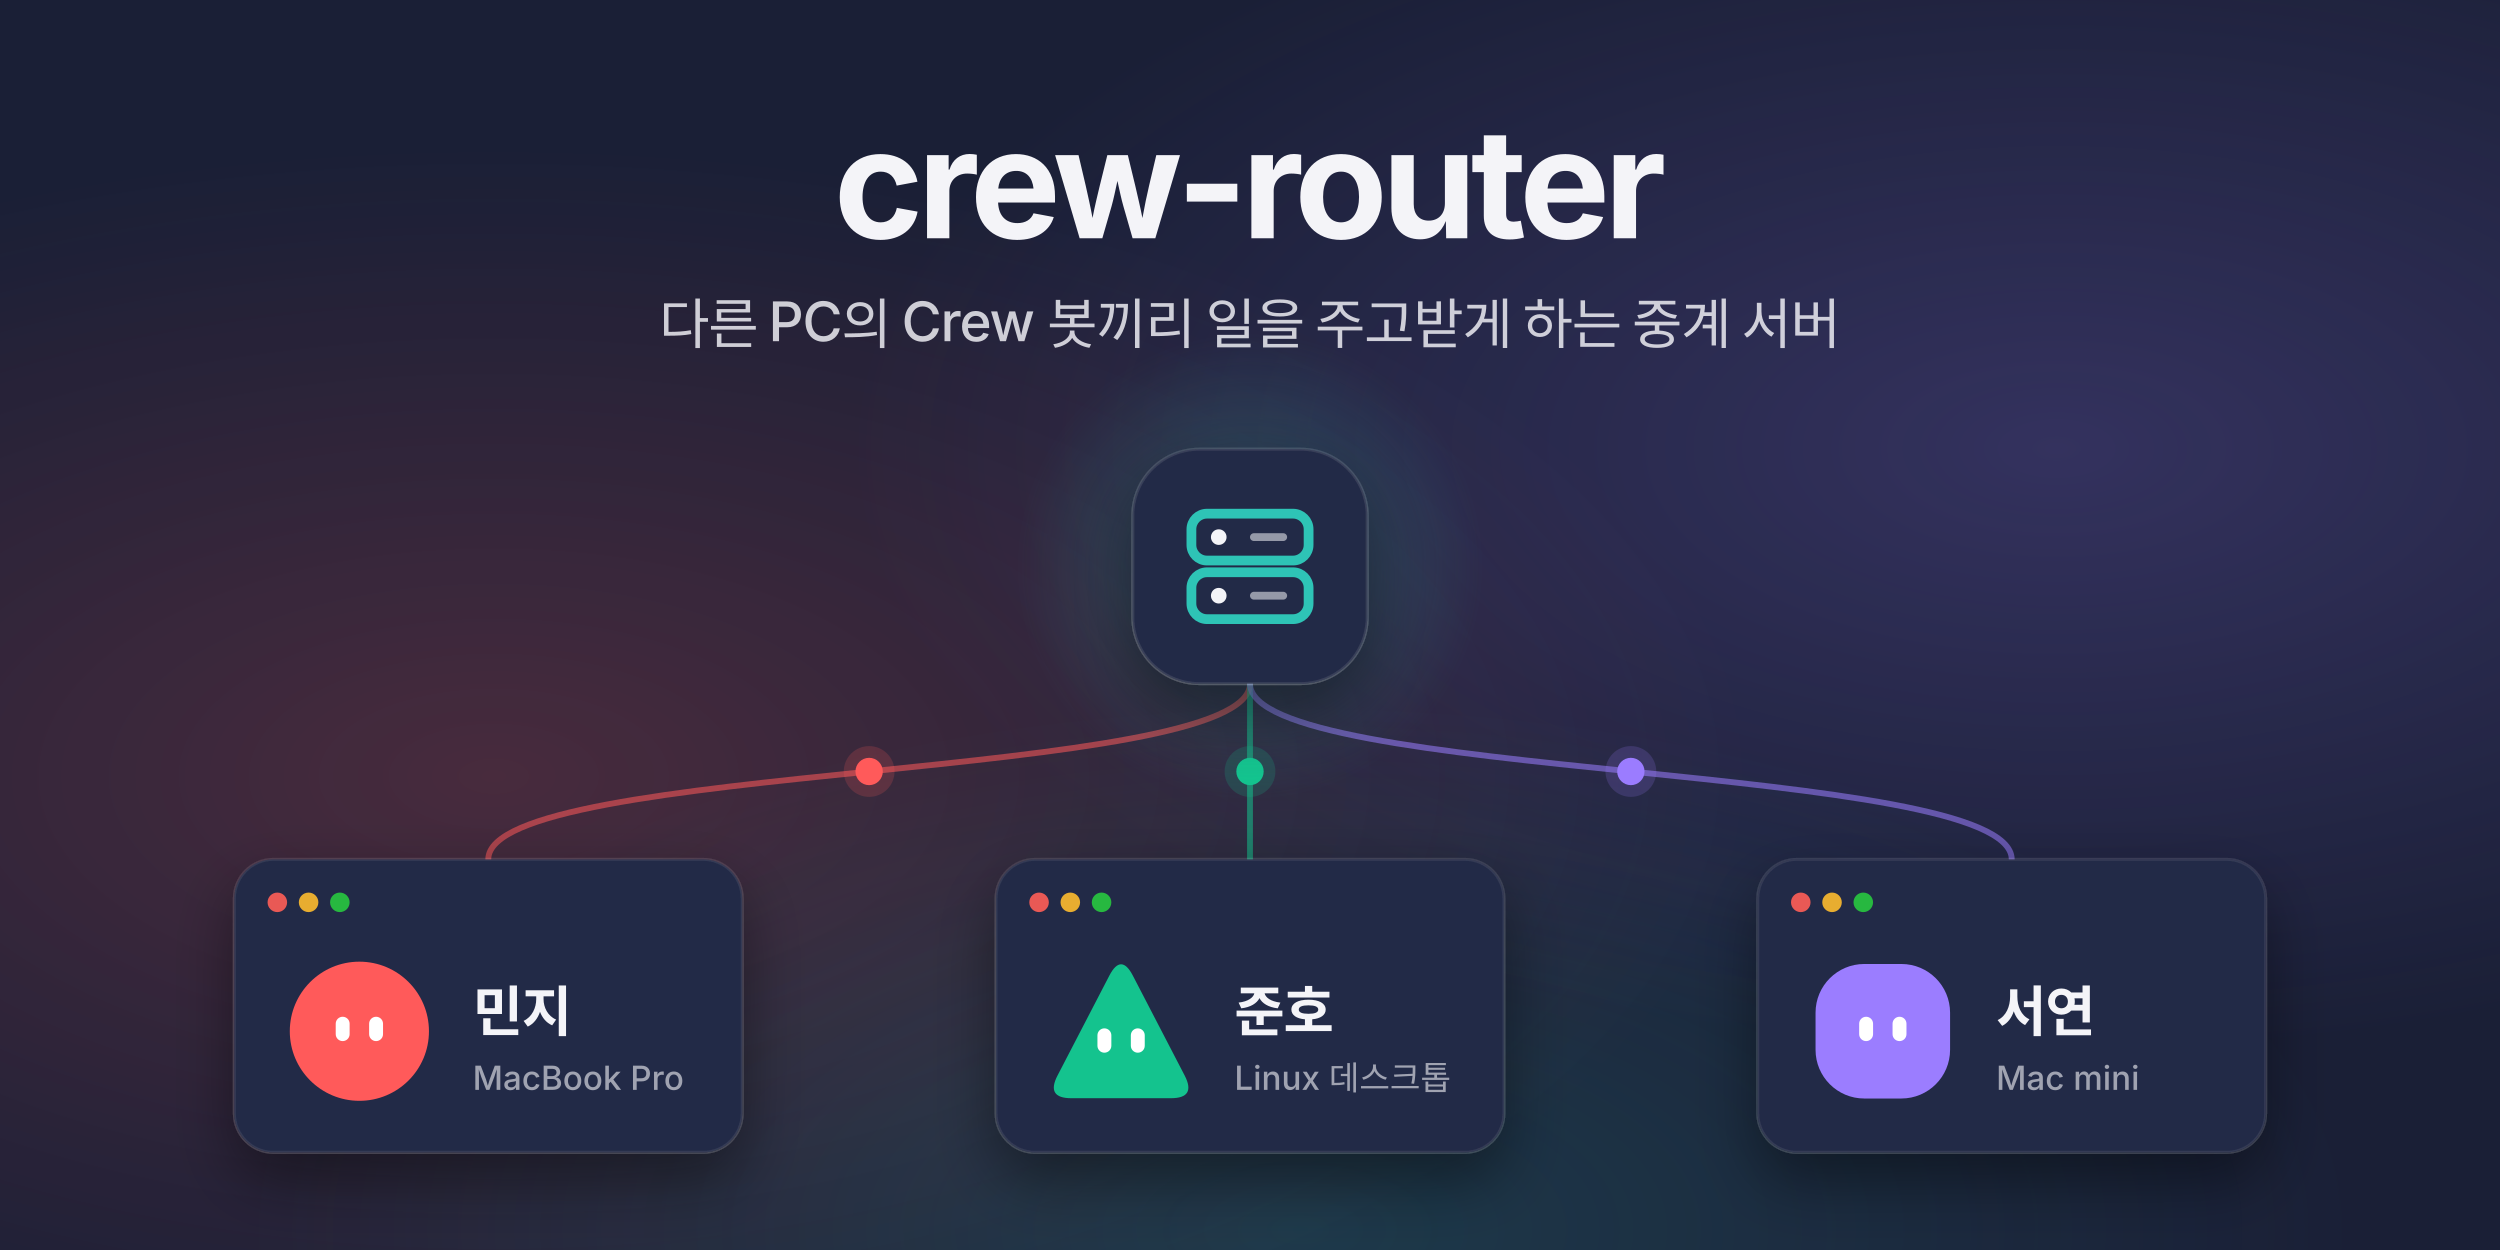
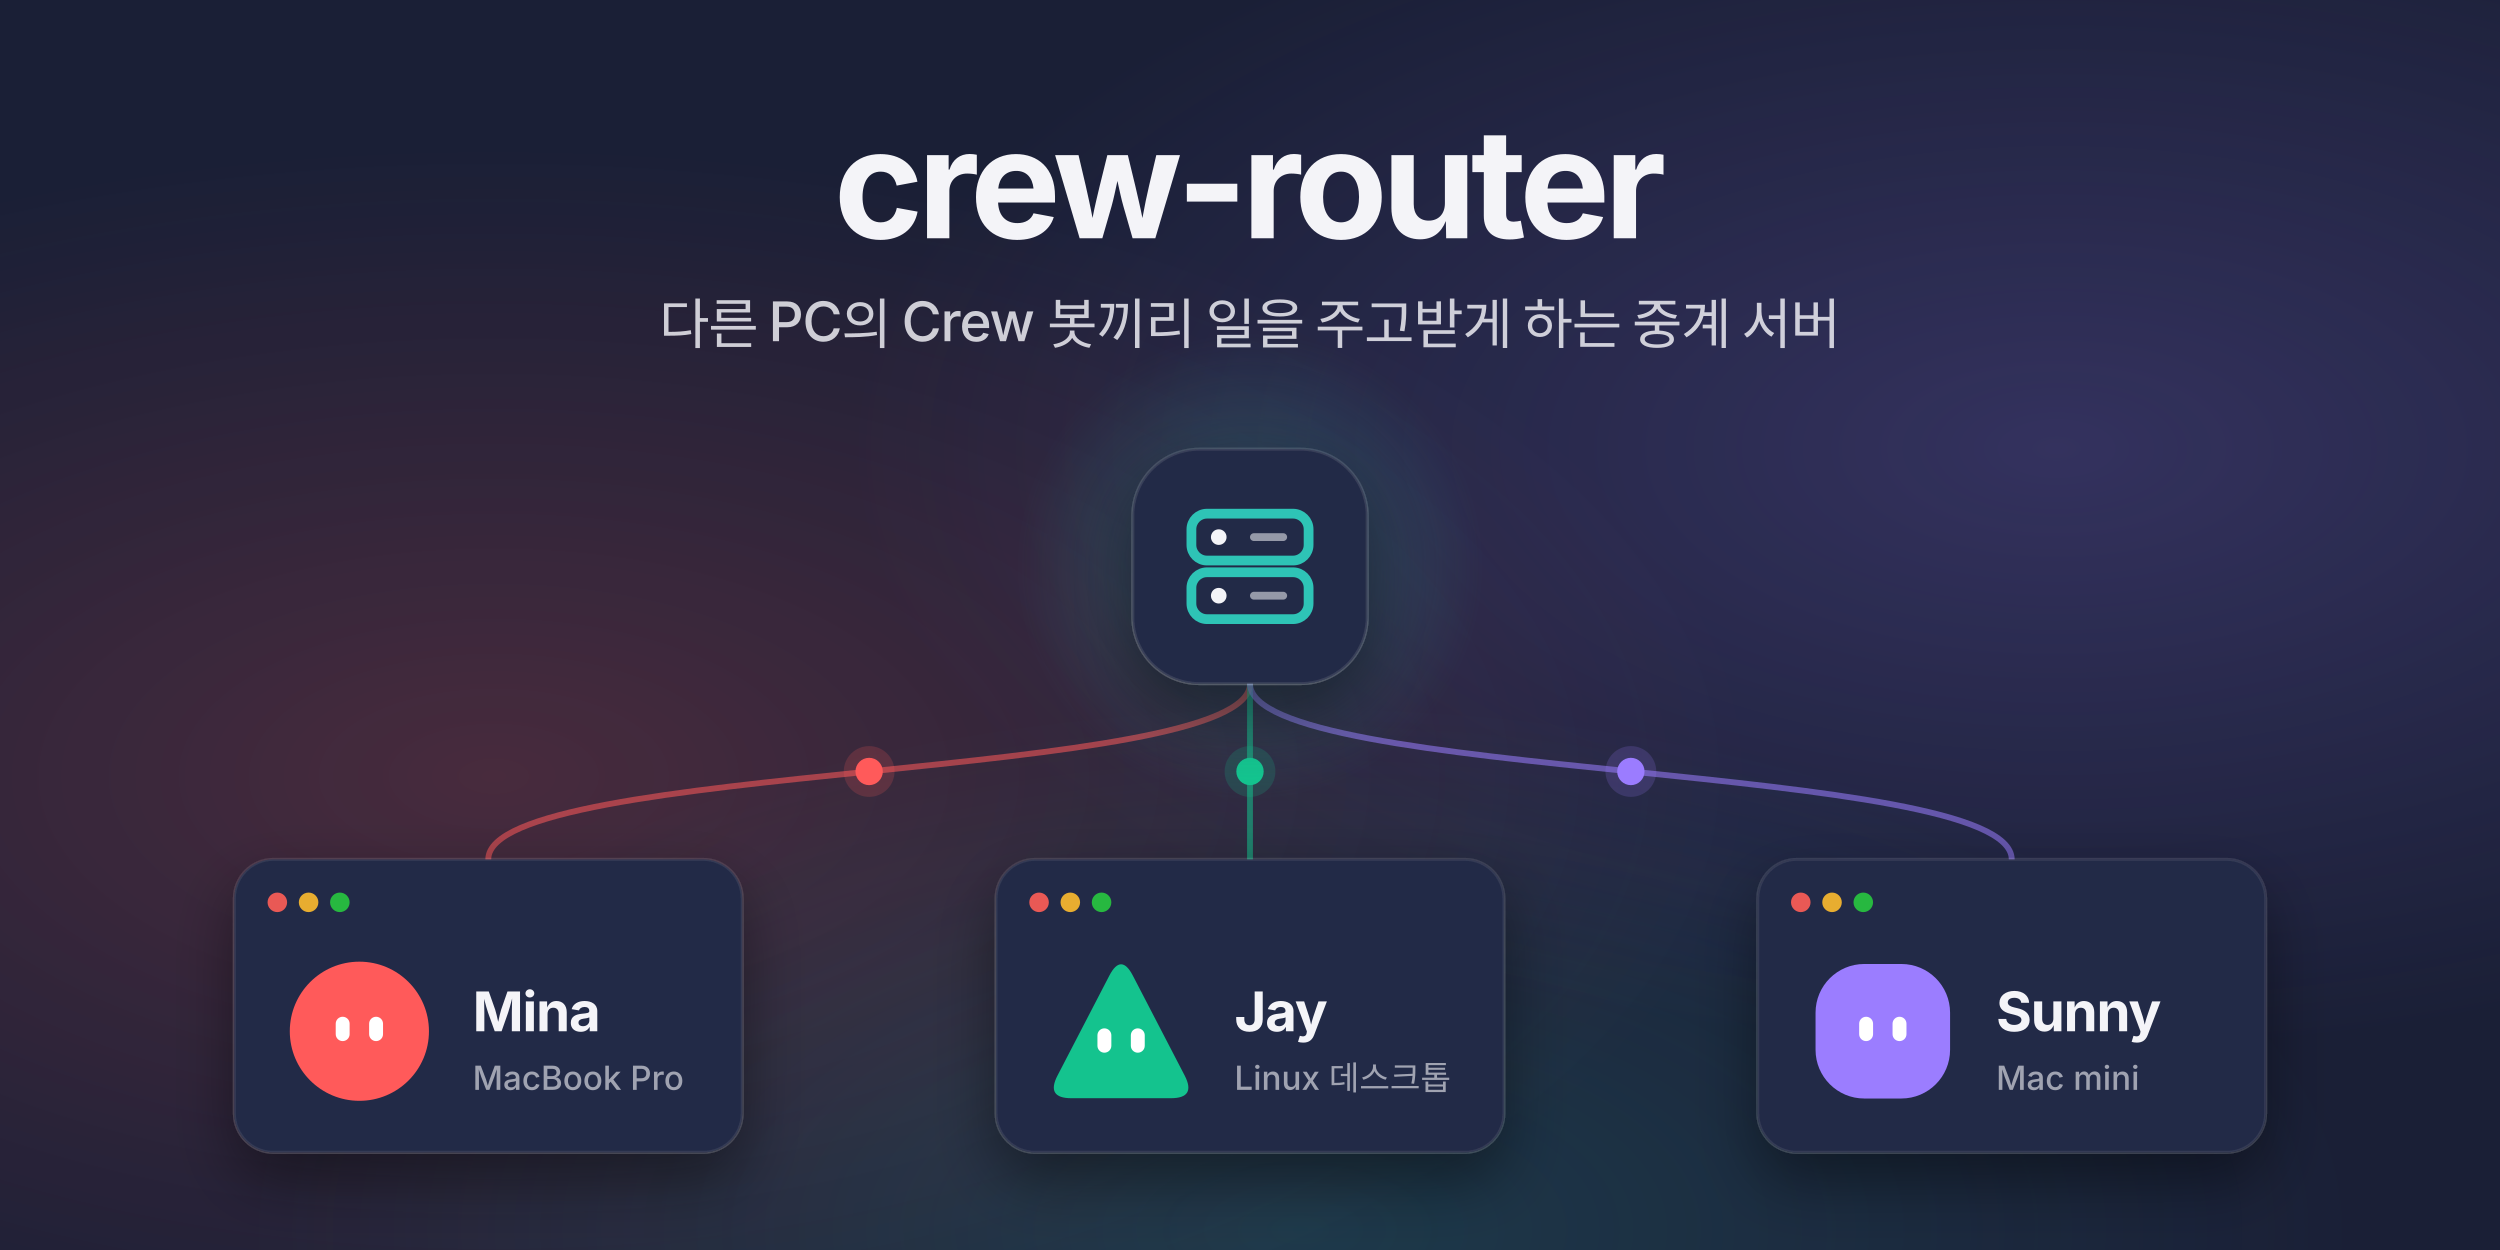
<svg xmlns="http://www.w3.org/2000/svg" width="1280" height="640" viewBox="0 0 1280 640">
  <defs>
    <radialGradient id="g1" cx="0.2" cy="0.62" r="0.5">
      <stop offset="0" stop-color="#ff5a5a" stop-opacity="0.20" />
      <stop offset="1" stop-color="#ff5a5a" stop-opacity="0" />
    </radialGradient>
    <radialGradient id="g2" cx="0.82" cy="0.36" r="0.48">
      <stop offset="0" stop-color="#9b7dff" stop-opacity="0.20" />
      <stop offset="1" stop-color="#9b7dff" stop-opacity="0" />
    </radialGradient>
    <radialGradient id="g3" cx="0.52" cy="0.98" r="0.42">
      <stop offset="0" stop-color="#2ec4b6" stop-opacity="0.16" />
      <stop offset="1" stop-color="#2ec4b6" stop-opacity="0" />
    </radialGradient>
    <radialGradient id="halo" cx="0.5" cy="0.5" r="0.5">
      <stop offset="0" stop-color="#2ec4b6" stop-opacity="0.30" />
      <stop offset="1" stop-color="#2ec4b6" stop-opacity="0" />
    </radialGradient>
    <filter id="shadow" x="-30%" y="-30%" width="160%" height="170%">
      <feDropShadow dx="0" dy="14" stdDeviation="16" flood-color="#000" flood-opacity="0.42" />
    </filter>
  </defs>
  <rect width="1280" height="640" fill="#1a1f36" />
  <rect width="1280" height="640" fill="url(#g1)" />
  <rect width="1280" height="640" fill="url(#g2)" />
  <rect width="1280" height="640" fill="url(#g3)" />
  <text x="640" y="122" text-anchor="middle" font-family="Pretendard, 'Apple SD Gothic Neo', 'SF Pro Display', 'Helvetica Neue', sans-serif" font-size="78" font-weight="700" letter-spacing="-3" fill="#f4f4f8">crew-router</text>
  <text x="640" y="176" text-anchor="middle" font-family="Pretendard, 'Apple SD Gothic Neo', 'SF Pro Display', 'Helvetica Neue', sans-serif" font-size="28" font-weight="500" letter-spacing="-0.6" fill="#f4f4f8" fill-opacity="0.82">다른 PC의 Crew 봇끼리 일을 주고받게 하는 중계 서버</text>
  <path d="M640 350 C640 400 250 390 250 440" fill="none" stroke="#ff5a5a" stroke-opacity="0.55" stroke-width="3" stroke-linecap="round" />
  <circle cx="445.0" cy="395.0" r="7" fill="#ff5a5a" />
  <circle cx="445.0" cy="395.0" r="13" fill="#ff5a5a" fill-opacity="0.18" />
  <path d="M640 350 C640 400 640 390 640 440" fill="none" stroke="#14c38e" stroke-opacity="0.55" stroke-width="3" stroke-linecap="round" />
  <circle cx="640.0" cy="395.0" r="7" fill="#14c38e" />
  <circle cx="640.0" cy="395.0" r="13" fill="#14c38e" fill-opacity="0.18" />
  <path d="M640 350 C640 400 1030 390 1030 440" fill="none" stroke="#9b7dff" stroke-opacity="0.55" stroke-width="3" stroke-linecap="round" />
  <circle cx="835.0" cy="395.0" r="7" fill="#9b7dff" />
  <circle cx="835.0" cy="395.0" r="13" fill="#9b7dff" fill-opacity="0.18" />
  <circle cx="640" cy="290" r="120" fill="url(#halo)" />
  <g filter="url(#shadow)">
    <rect x="580" y="230" width="120" height="120" rx="34" fill="#232a47" stroke="#ffffff" stroke-opacity="0.10" stroke-width="1.5" />
  </g>
  <rect x="610" y="263" width="60" height="24" rx="8" fill="none" stroke="#2ec4b6" stroke-width="5" />
  <circle cx="624" cy="275" r="4" fill="#f4f4f8" />
  <line x1="642" y1="275" x2="657" y2="275" stroke="#f4f4f8" stroke-opacity="0.55" stroke-width="4" stroke-linecap="round" />
  <rect x="610" y="293" width="60" height="24" rx="8" fill="none" stroke="#2ec4b6" stroke-width="5" />
  <circle cx="624" cy="305" r="4" fill="#f4f4f8" />
  <line x1="642" y1="305" x2="657" y2="305" stroke="#f4f4f8" stroke-opacity="0.55" stroke-width="4" stroke-linecap="round" />
  <g filter="url(#shadow)">
    <rect x="120.0" y="440" width="260" height="150" rx="20" fill="#232a47" stroke="#ffffff" stroke-opacity="0.08" stroke-width="1.5" />
  </g>
  <circle cx="142.0" cy="462" r="5" fill="#ff5f57" fill-opacity="0.9" />
  <circle cx="158.0" cy="462" r="5" fill="#febc2e" fill-opacity="0.9" />
  <circle cx="174.0" cy="462" r="5" fill="#28c840" fill-opacity="0.9" />
  <g transform="translate(146.0 490) scale(1.1875)">
    <circle cx="32" cy="32" r="30" fill="#ff5a5a" />
    <rect x="21.8" y="25.75" width="6" height="10.5" rx="3" fill="#fff" />
    <rect x="36.2" y="25.75" width="6" height="10.5" rx="3" fill="#fff" />
  </g>
-   <text x="242.0" y="528" font-family="Pretendard, 'Apple SD Gothic Neo', 'SF Pro Display', 'Helvetica Neue', sans-serif" font-size="28" font-weight="700" letter-spacing="-0.6" fill="#f4f4f8">민지</text>
+   <text x="242.0" y="528" font-family="Pretendard, 'Apple SD Gothic Neo', 'SF Pro Display', 'Helvetica Neue', sans-serif" font-size="28" font-weight="700" letter-spacing="-0.6" fill="#f4f4f8">Mina</text>
  <text x="242.0" y="558" font-family="Pretendard, 'Apple SD Gothic Neo', 'SF Pro Display', 'Helvetica Neue', sans-serif" font-size="17" font-weight="500" fill="#f4f4f8" fill-opacity="0.6">MacBook Pro</text>
  <g filter="url(#shadow)">
    <rect x="510.0" y="440" width="260" height="150" rx="20" fill="#232a47" stroke="#ffffff" stroke-opacity="0.08" stroke-width="1.5" />
  </g>
  <circle cx="532.0" cy="462" r="5" fill="#ff5f57" fill-opacity="0.9" />
  <circle cx="548.0" cy="462" r="5" fill="#febc2e" fill-opacity="0.9" />
  <circle cx="564.0" cy="462" r="5" fill="#28c840" fill-opacity="0.9" />
  <g transform="translate(536.0 490) scale(1.1875)">
    <path fill="#14c38e" d="M26.93 8.02Q32 -1.76 37.07 8.02L59.41 51.09Q64.48 60.87 53.46 60.87L10.54 60.87Q-0.48 60.87 4.59 51.09Z" />
    <rect x="21.8" y="30.75" width="6" height="10.5" rx="3" fill="#fff" />
    <rect x="36.2" y="30.75" width="6" height="10.5" rx="3" fill="#fff" />
  </g>
-   <text x="632.0" y="528" font-family="Pretendard, 'Apple SD Gothic Neo', 'SF Pro Display', 'Helvetica Neue', sans-serif" font-size="28" font-weight="700" letter-spacing="-0.6" fill="#f4f4f8">준호</text>
+   <text x="632.0" y="528" font-family="Pretendard, 'Apple SD Gothic Neo', 'SF Pro Display', 'Helvetica Neue', sans-serif" font-size="28" font-weight="700" letter-spacing="-0.6" fill="#f4f4f8">Jay</text>
  <text x="632.0" y="558" font-family="Pretendard, 'Apple SD Gothic Neo', 'SF Pro Display', 'Helvetica Neue', sans-serif" font-size="17" font-weight="500" fill="#f4f4f8" fill-opacity="0.6">Linux 데스크톱</text>
  <g filter="url(#shadow)">
    <rect x="900.0" y="440" width="260" height="150" rx="20" fill="#232a47" stroke="#ffffff" stroke-opacity="0.08" stroke-width="1.5" />
  </g>
  <circle cx="922.0" cy="462" r="5" fill="#ff5f57" fill-opacity="0.9" />
  <circle cx="938.0" cy="462" r="5" fill="#febc2e" fill-opacity="0.9" />
  <circle cx="954.0" cy="462" r="5" fill="#28c840" fill-opacity="0.9" />
  <g transform="translate(926.0 490) scale(1.1875)">
    <rect x="3" y="3" width="58" height="58" rx="21" fill="#9b7dff" />
    <rect x="21.8" y="25.75" width="6" height="10.5" rx="3" fill="#fff" />
    <rect x="36.2" y="25.75" width="6" height="10.5" rx="3" fill="#fff" />
  </g>
-   <text x="1022.0" y="528" font-family="Pretendard, 'Apple SD Gothic Neo', 'SF Pro Display', 'Helvetica Neue', sans-serif" font-size="28" font-weight="700" letter-spacing="-0.6" fill="#f4f4f8">서연</text>
+   <text x="1022.0" y="528" font-family="Pretendard, 'Apple SD Gothic Neo', 'SF Pro Display', 'Helvetica Neue', sans-serif" font-size="28" font-weight="700" letter-spacing="-0.6" fill="#f4f4f8">Sunny</text>
  <text x="1022.0" y="558" font-family="Pretendard, 'Apple SD Gothic Neo', 'SF Pro Display', 'Helvetica Neue', sans-serif" font-size="17" font-weight="500" fill="#f4f4f8" fill-opacity="0.6">Mac mini</text>
</svg>
